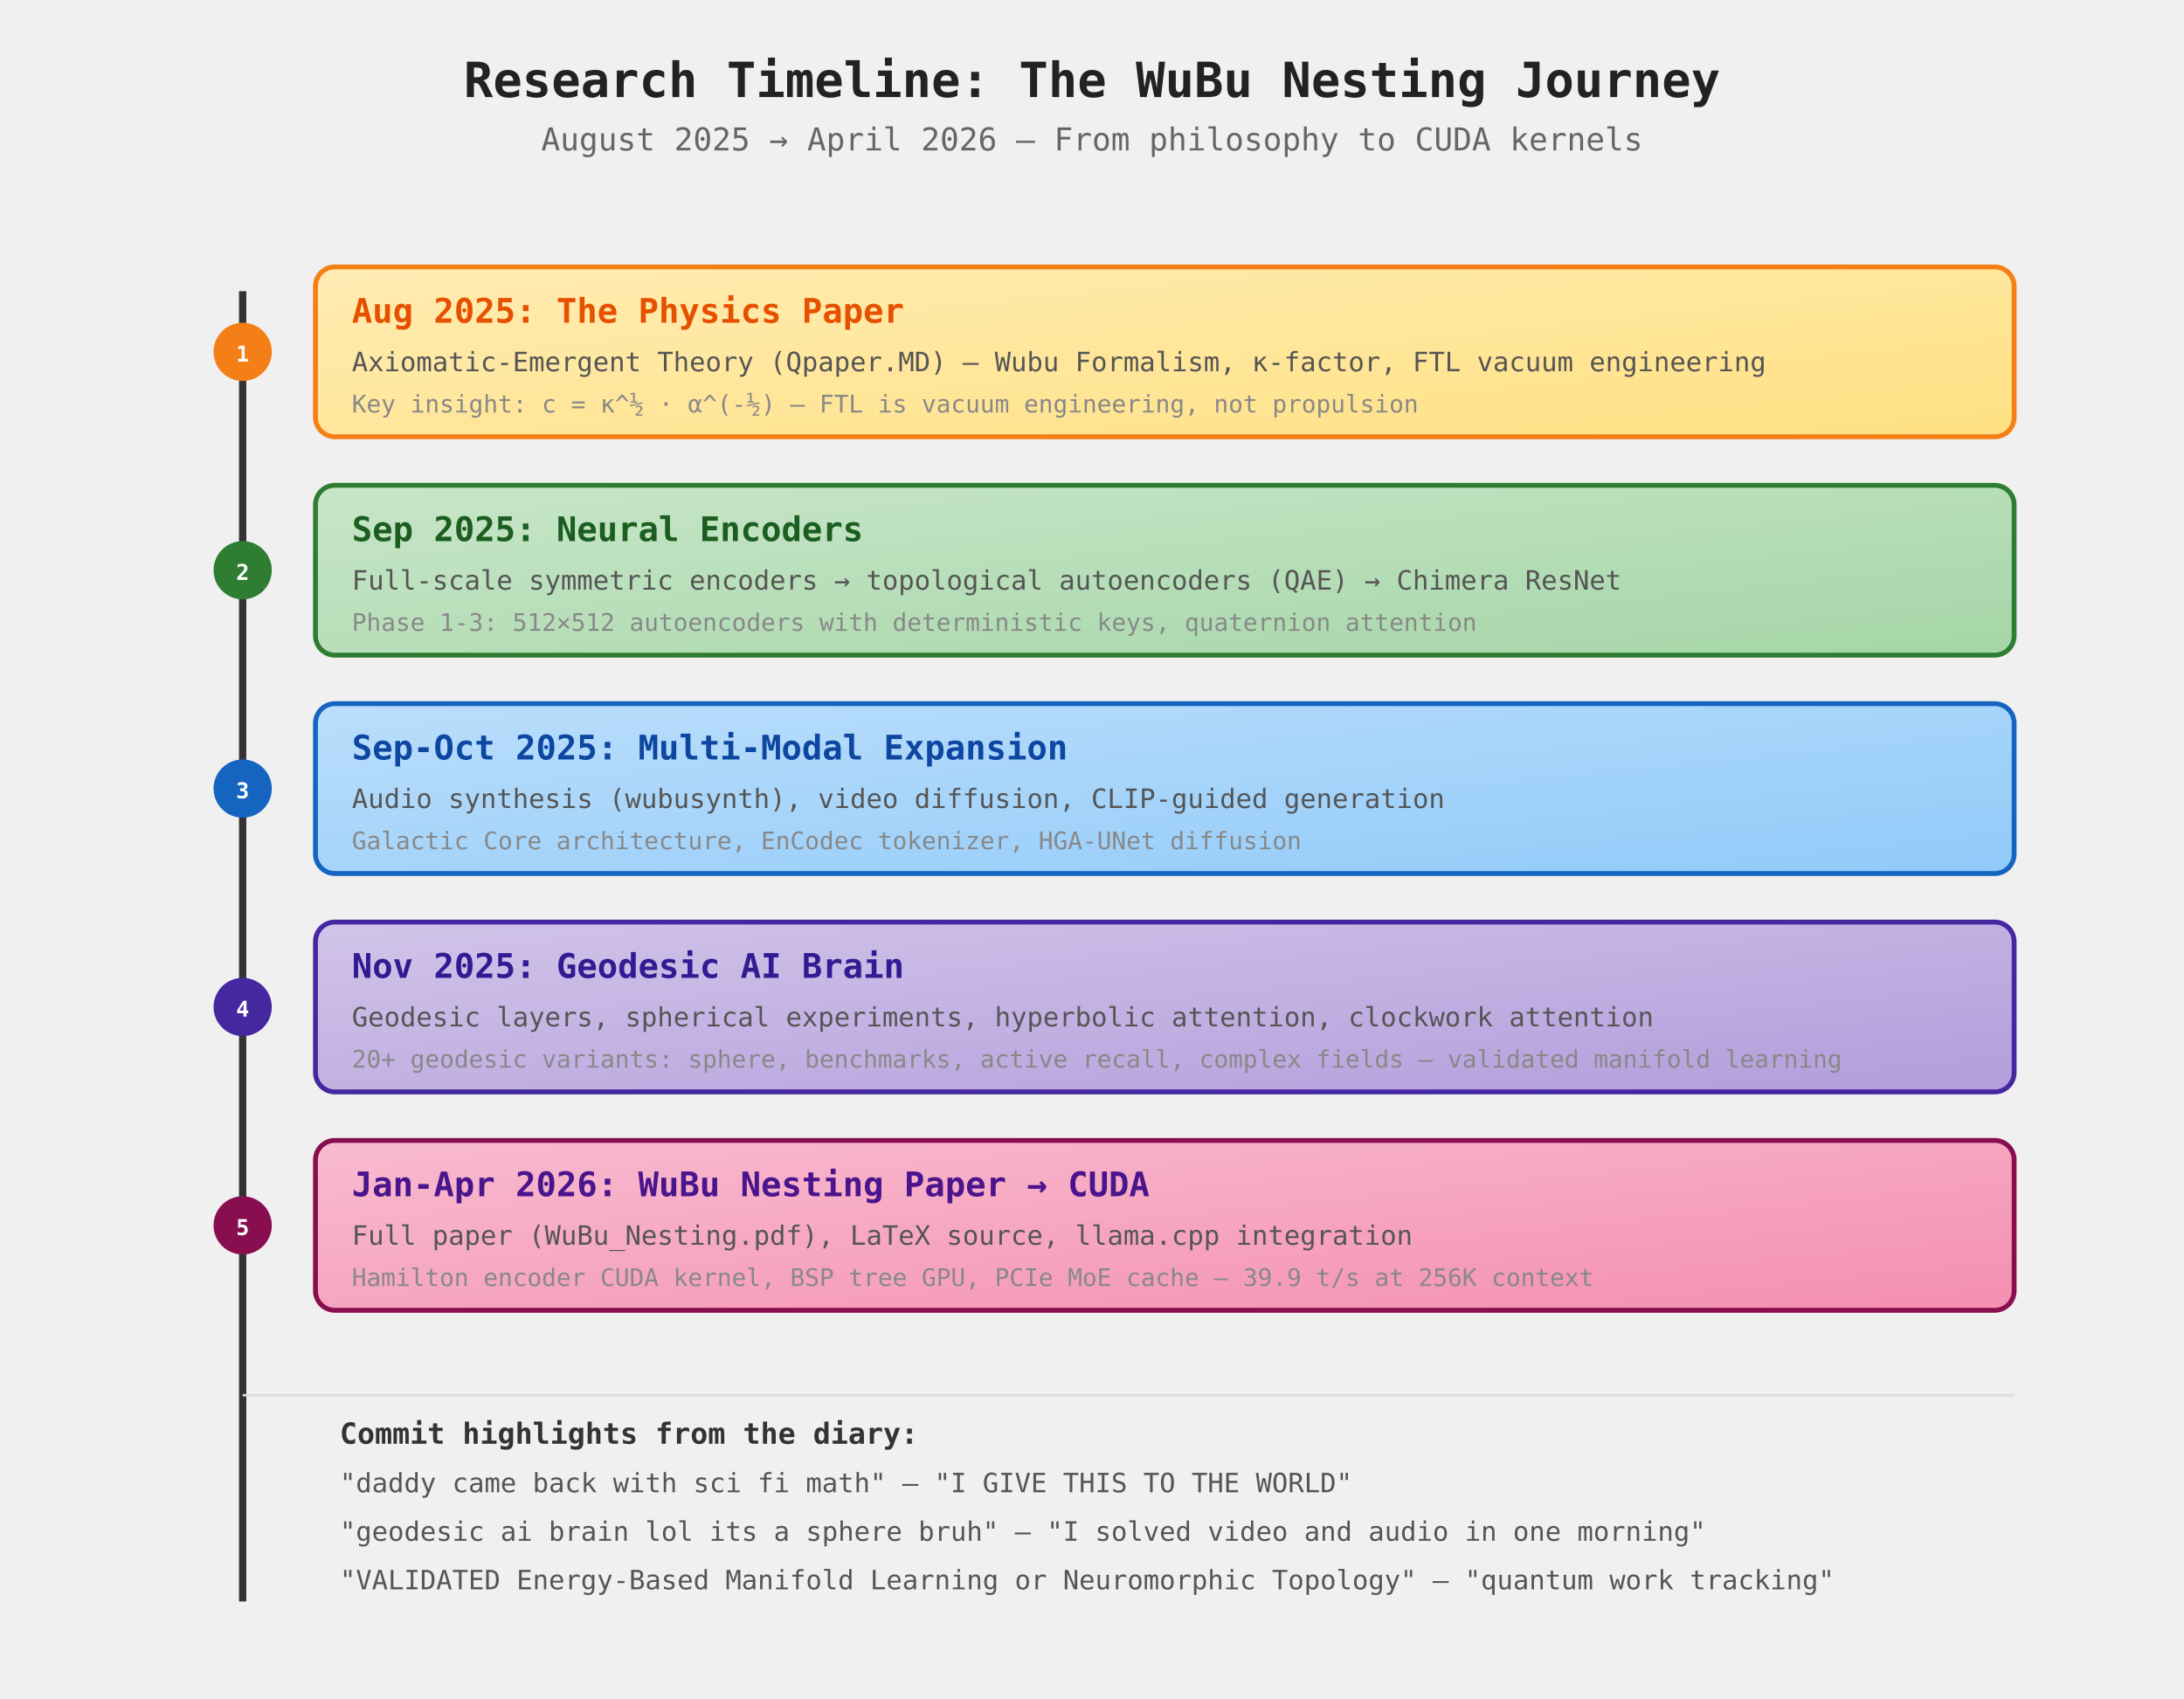
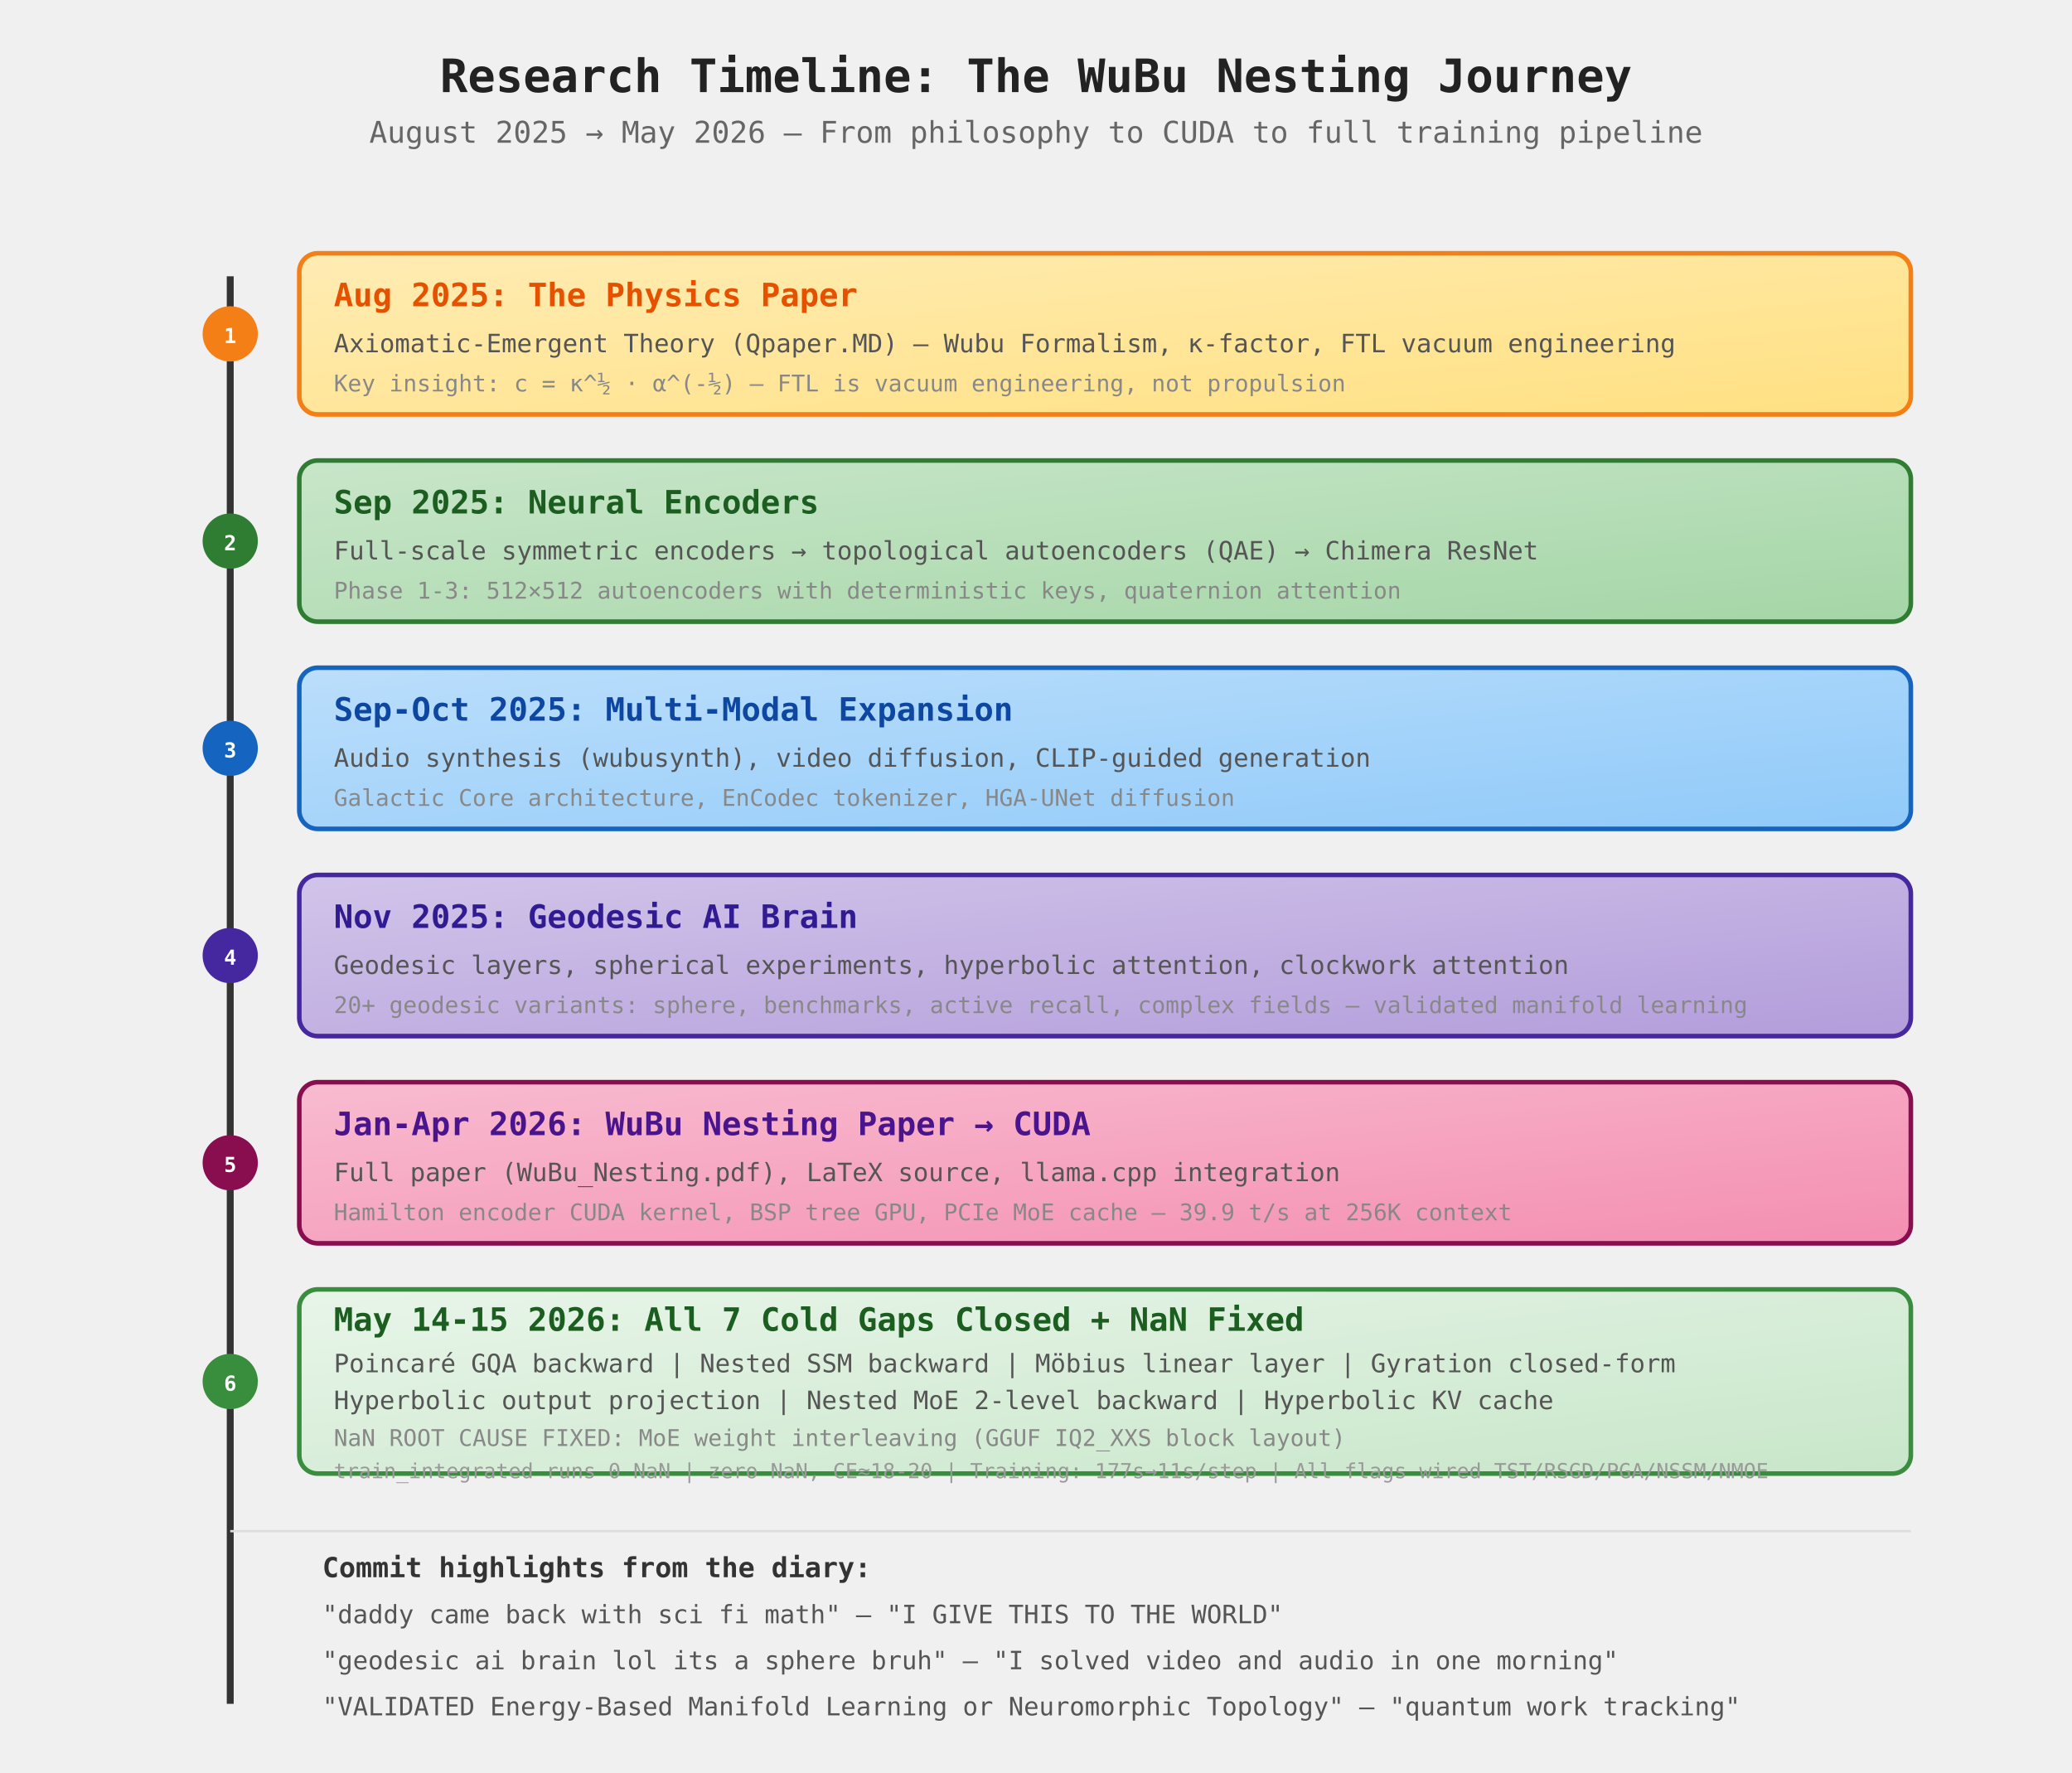
- <svg xmlns="http://www.w3.org/2000/svg" viewBox="0 0 900 700" font-family="monospace">
+ <svg xmlns="http://www.w3.org/2000/svg" viewBox="0 0 900 770" font-family="monospace">
  <defs>
    <marker id="arrow" markerWidth="10" markerHeight="7" refX="10" refY="3.5" orient="auto">
      <polygon points="0 0, 10 3.5, 0 7" fill="#1565C0" />
    </marker>
    <linearGradient id="ph1" x1="0%" y1="0%" x2="100%" y2="100%">
      <stop offset="0%" stop-color="#FFECB3" />
      <stop offset="100%" stop-color="#FFE082" />
    </linearGradient>
    <linearGradient id="ph2" x1="0%" y1="0%" x2="100%" y2="100%">
      <stop offset="0%" stop-color="#C8E6C9" />
      <stop offset="100%" stop-color="#A5D6A7" />
    </linearGradient>
    <linearGradient id="ph3" x1="0%" y1="0%" x2="100%" y2="100%">
      <stop offset="0%" stop-color="#BBDEFB" />
      <stop offset="100%" stop-color="#90CAF9" />
    </linearGradient>
    <linearGradient id="ph4" x1="0%" y1="0%" x2="100%" y2="100%">
      <stop offset="0%" stop-color="#D1C4E9" />
      <stop offset="100%" stop-color="#B39DDB" />
    </linearGradient>
    <linearGradient id="ph5" x1="0%" y1="0%" x2="100%" y2="100%">
      <stop offset="0%" stop-color="#F8BBD0" />
      <stop offset="100%" stop-color="#F48FB1" />
    </linearGradient>
+     <linearGradient id="ph6" x1="0%" y1="0%" x2="100%" y2="100%">
+       <stop offset="0%" stop-color="#E8F5E9" />
+       <stop offset="100%" stop-color="#C8E6C9" />
+     </linearGradient>
  </defs>
  <text x="450" y="40" text-anchor="middle" font-size="20" font-weight="bold" fill="#222">Research Timeline: The WuBu Nesting Journey</text>
-   <text x="450" y="62" text-anchor="middle" font-size="13" fill="#666">August 2025 → April 2026 — From philosophy to CUDA kernels</text>
-   <line x1="100" y1="120" x2="100" y2="660" stroke="#333" stroke-width="3" />
+   <text x="450" y="62" text-anchor="middle" font-size="13" fill="#666">August 2025 → May 2026 — From philosophy to CUDA to full training pipeline</text>
+   <line x1="100" y1="120" x2="100" y2="740" stroke="#333" stroke-width="3" />
  <rect x="130" y="110" width="700" height="70" rx="8" fill="url(#ph1)" stroke="#F57F17" stroke-width="2" />
  <circle cx="100" cy="145" r="12" fill="#F57F17" />
  <text x="100" y="149" text-anchor="middle" font-size="9" fill="white" font-weight="bold">1</text>
  <text x="145" y="133" font-size="14" font-weight="bold" fill="#E65100">Aug 2025: The Physics Paper</text>
  <text x="145" y="153" font-size="11" fill="#555">Axiomatic-Emergent Theory (Qpaper.MD) — Wubu Formalism, κ-factor, FTL vacuum engineering</text>
  <text x="145" y="170" font-size="10" fill="#888">Key insight: c = κ^½ · α^(-½) — FTL is vacuum engineering, not propulsion</text>
  <rect x="130" y="200" width="700" height="70" rx="8" fill="url(#ph2)" stroke="#2E7D32" stroke-width="2" />
  <circle cx="100" cy="235" r="12" fill="#2E7D32" />
  <text x="100" y="239" text-anchor="middle" font-size="9" fill="white" font-weight="bold">2</text>
  <text x="145" y="223" font-size="14" font-weight="bold" fill="#1B5E20">Sep 2025: Neural Encoders</text>
  <text x="145" y="243" font-size="11" fill="#555">Full-scale symmetric encoders → topological autoencoders (QAE) → Chimera ResNet</text>
  <text x="145" y="260" font-size="10" fill="#888">Phase 1-3: 512×512 autoencoders with deterministic keys, quaternion attention</text>
  <rect x="130" y="290" width="700" height="70" rx="8" fill="url(#ph3)" stroke="#1565C0" stroke-width="2" />
  <circle cx="100" cy="325" r="12" fill="#1565C0" />
  <text x="100" y="329" text-anchor="middle" font-size="9" fill="white" font-weight="bold">3</text>
  <text x="145" y="313" font-size="14" font-weight="bold" fill="#0D47A1">Sep-Oct 2025: Multi-Modal Expansion</text>
  <text x="145" y="333" font-size="11" fill="#555">Audio synthesis (wubusynth), video diffusion, CLIP-guided generation</text>
  <text x="145" y="350" font-size="10" fill="#888">Galactic Core architecture, EnCodec tokenizer, HGA-UNet diffusion</text>
  <rect x="130" y="380" width="700" height="70" rx="8" fill="url(#ph4)" stroke="#4527A0" stroke-width="2" />
  <circle cx="100" cy="415" r="12" fill="#4527A0" />
  <text x="100" y="419" text-anchor="middle" font-size="9" fill="white" font-weight="bold">4</text>
  <text x="145" y="403" font-size="14" font-weight="bold" fill="#311B92">Nov 2025: Geodesic AI Brain</text>
  <text x="145" y="423" font-size="11" fill="#555">Geodesic layers, spherical experiments, hyperbolic attention, clockwork attention</text>
  <text x="145" y="440" font-size="10" fill="#888">20+ geodesic variants: sphere, benchmarks, active recall, complex fields — validated manifold learning</text>
  <rect x="130" y="470" width="700" height="70" rx="8" fill="url(#ph5)" stroke="#880E4F" stroke-width="2" />
  <circle cx="100" cy="505" r="12" fill="#880E4F" />
  <text x="100" y="509" text-anchor="middle" font-size="9" fill="white" font-weight="bold">5</text>
  <text x="145" y="493" font-size="14" font-weight="bold" fill="#4A148C">Jan-Apr 2026: WuBu Nesting Paper → CUDA</text>
  <text x="145" y="513" font-size="11" fill="#555">Full paper (WuBu_Nesting.pdf), LaTeX source, llama.cpp integration</text>
  <text x="145" y="530" font-size="10" fill="#888">Hamilton encoder CUDA kernel, BSP tree GPU, PCIe MoE cache — 39.9 t/s at 256K context</text>
-   <line x1="100" y1="575" x2="830" y2="575" stroke="#DDD" stroke-width="1" />
-   <text x="140" y="595" font-size="12" font-weight="bold" fill="#333">Commit highlights from the diary:</text>
-   <text x="140" y="615" font-size="11" fill="#555">"daddy came back with sci fi math" — "I GIVE THIS TO THE WORLD"</text>
-   <text x="140" y="635" font-size="11" fill="#555">"geodesic ai brain lol its a sphere bruh" — "I solved video and audio in one morning"</text>
-   <text x="140" y="655" font-size="11" fill="#555">"VALIDATED Energy-Based Manifold Learning or Neuromorphic Topology" — "quantum work tracking"</text>
+   <rect x="130" y="560" width="700" height="80" rx="8" fill="url(#ph6)" stroke="#388E3C" stroke-width="2" />
+   <circle cx="100" cy="600" r="12" fill="#388E3C" />
+   <text x="100" y="604" text-anchor="middle" font-size="9" fill="white" font-weight="bold">6</text>
+   <text x="145" y="578" font-size="14" font-weight="bold" fill="#1B5E20">May 14-15 2026: All 7 Cold Gaps Closed + NaN Fixed</text>
+   <text x="145" y="596" font-size="11" fill="#555">Poincaré GQA backward | Nested SSM backward | Möbius linear layer | Gyration closed-form</text>
+   <text x="145" y="612" font-size="11" fill="#555">Hyperbolic output projection | Nested MoE 2-level backward | Hyperbolic KV cache</text>
+   <text x="145" y="628" font-size="10" fill="#888">NaN ROOT CAUSE FIXED: MoE weight interleaving (GGUF IQ2_XXS block layout)</text>
+   <text x="145" y="642" font-size="9" fill="#999">train_integrated runs 0 NaN | zero NaN, CE≈18-20 | Training: 177s→11s/step | All flags wired TST/RSGD/PGA/NSSM/NMOE</text>
+   <line x1="100" y1="665" x2="830" y2="665" stroke="#DDD" stroke-width="1" />
+   <text x="140" y="685" font-size="12" font-weight="bold" fill="#333">Commit highlights from the diary:</text>
+   <text x="140" y="705" font-size="11" fill="#555">"daddy came back with sci fi math" — "I GIVE THIS TO THE WORLD"</text>
+   <text x="140" y="725" font-size="11" fill="#555">"geodesic ai brain lol its a sphere bruh" — "I solved video and audio in one morning"</text>
+   <text x="140" y="745" font-size="11" fill="#555">"VALIDATED Energy-Based Manifold Learning or Neuromorphic Topology" — "quantum work tracking"</text>
</svg>
